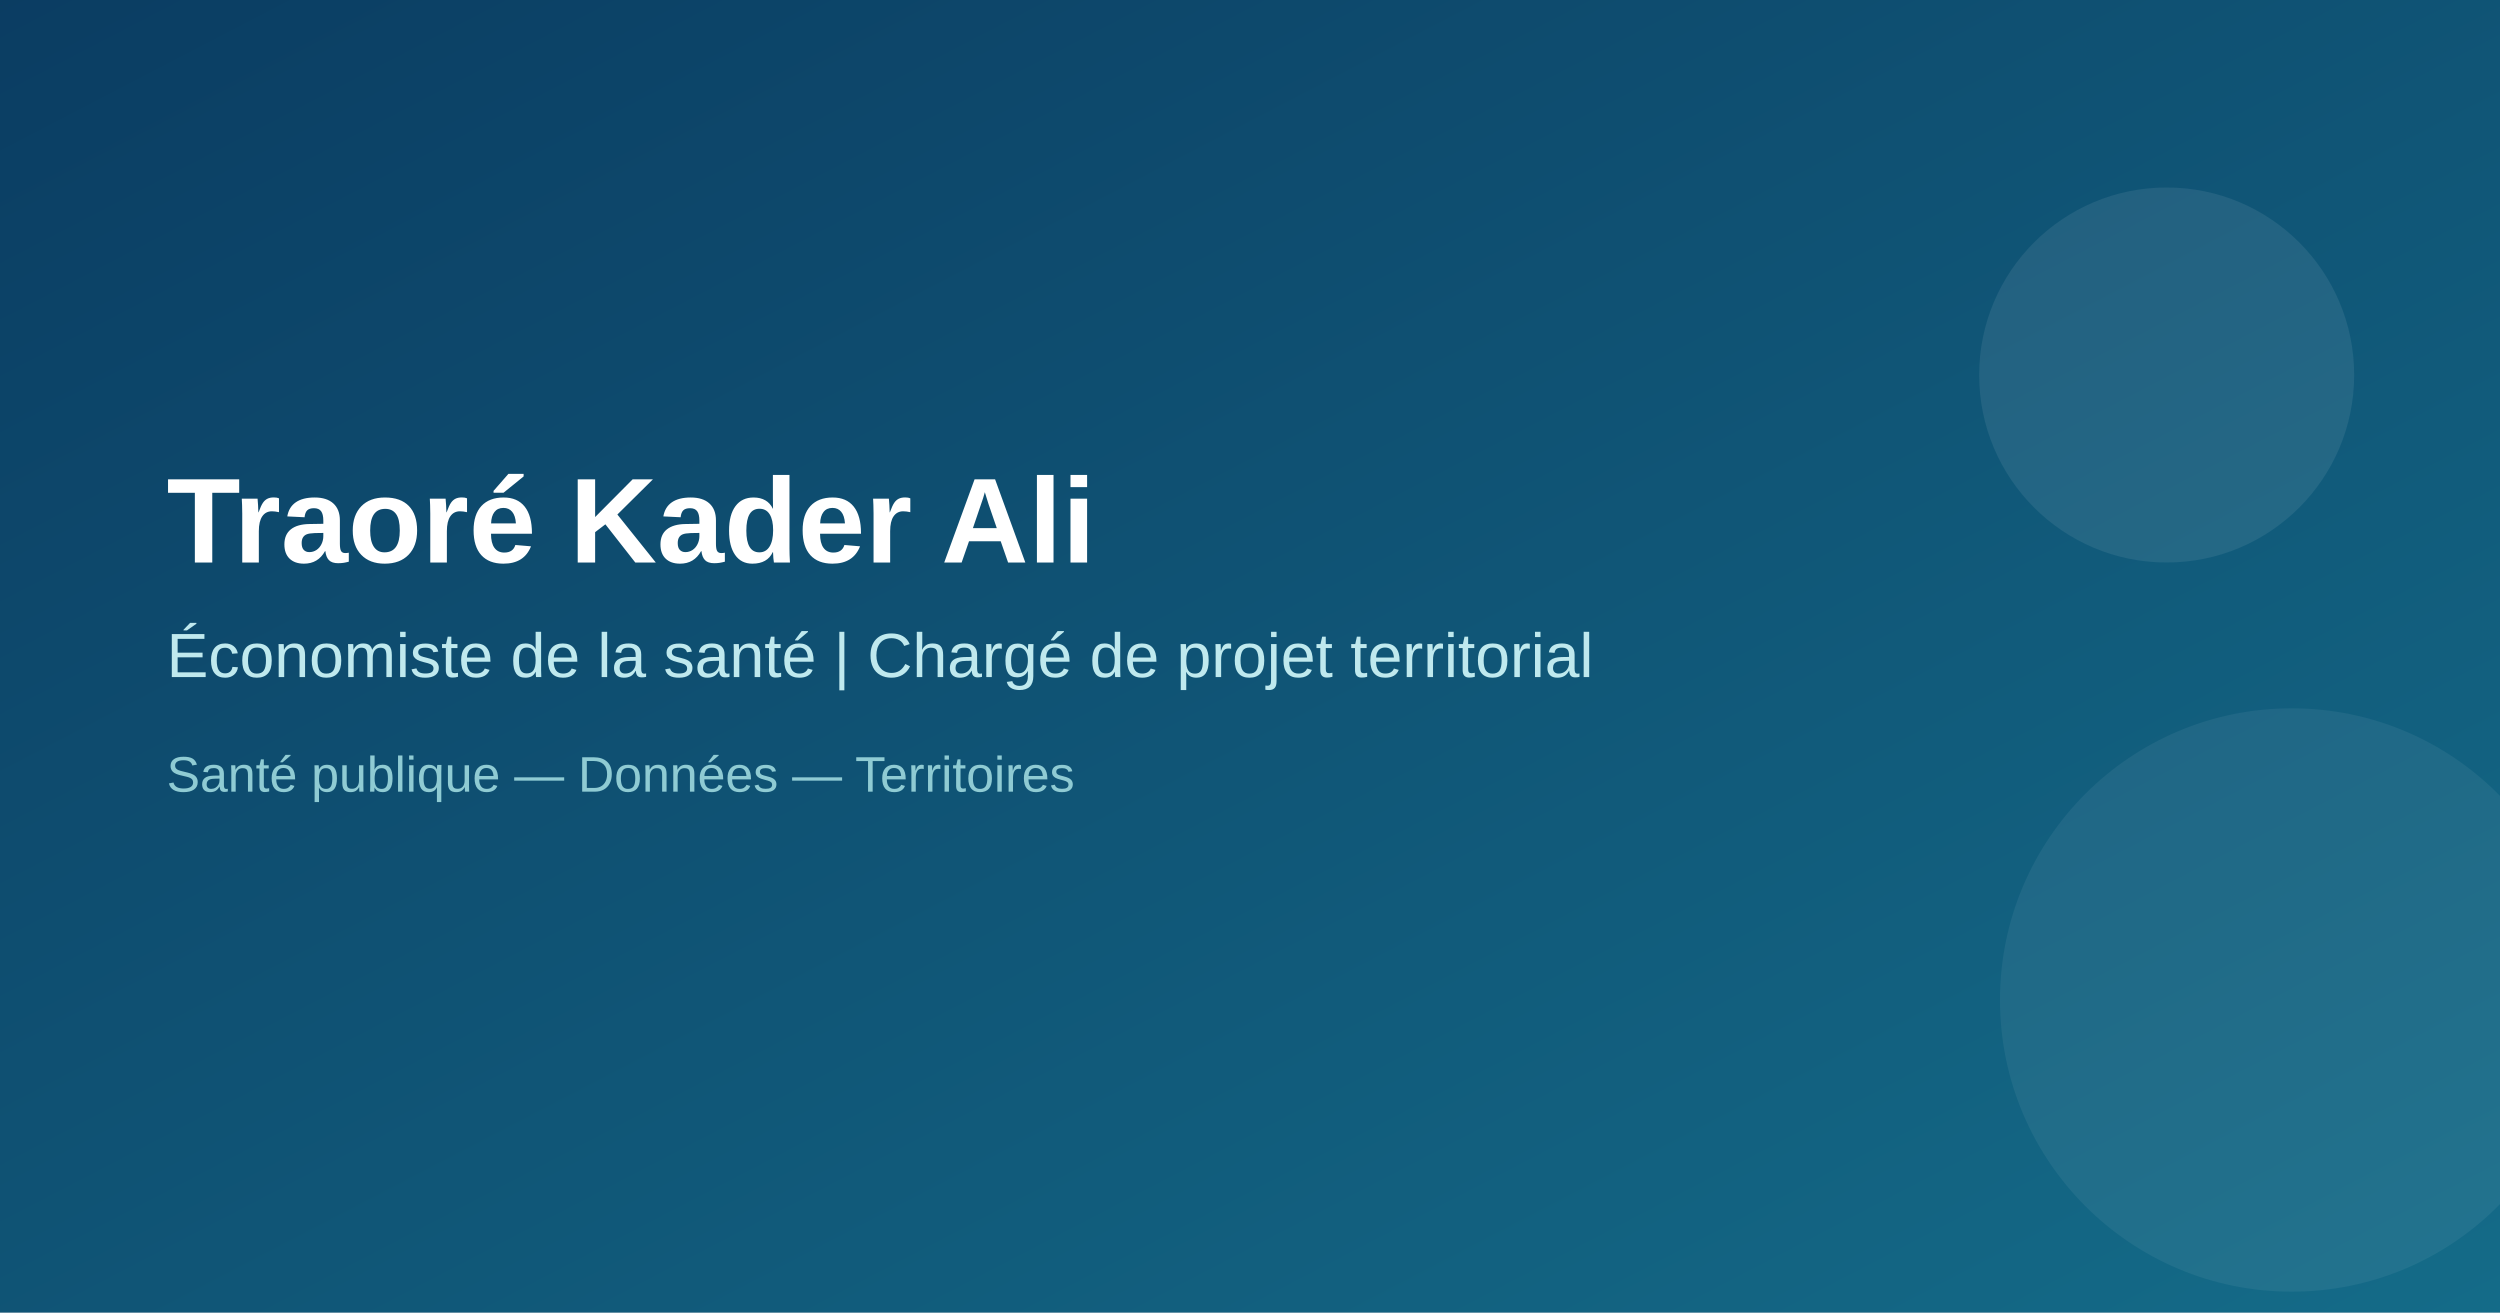
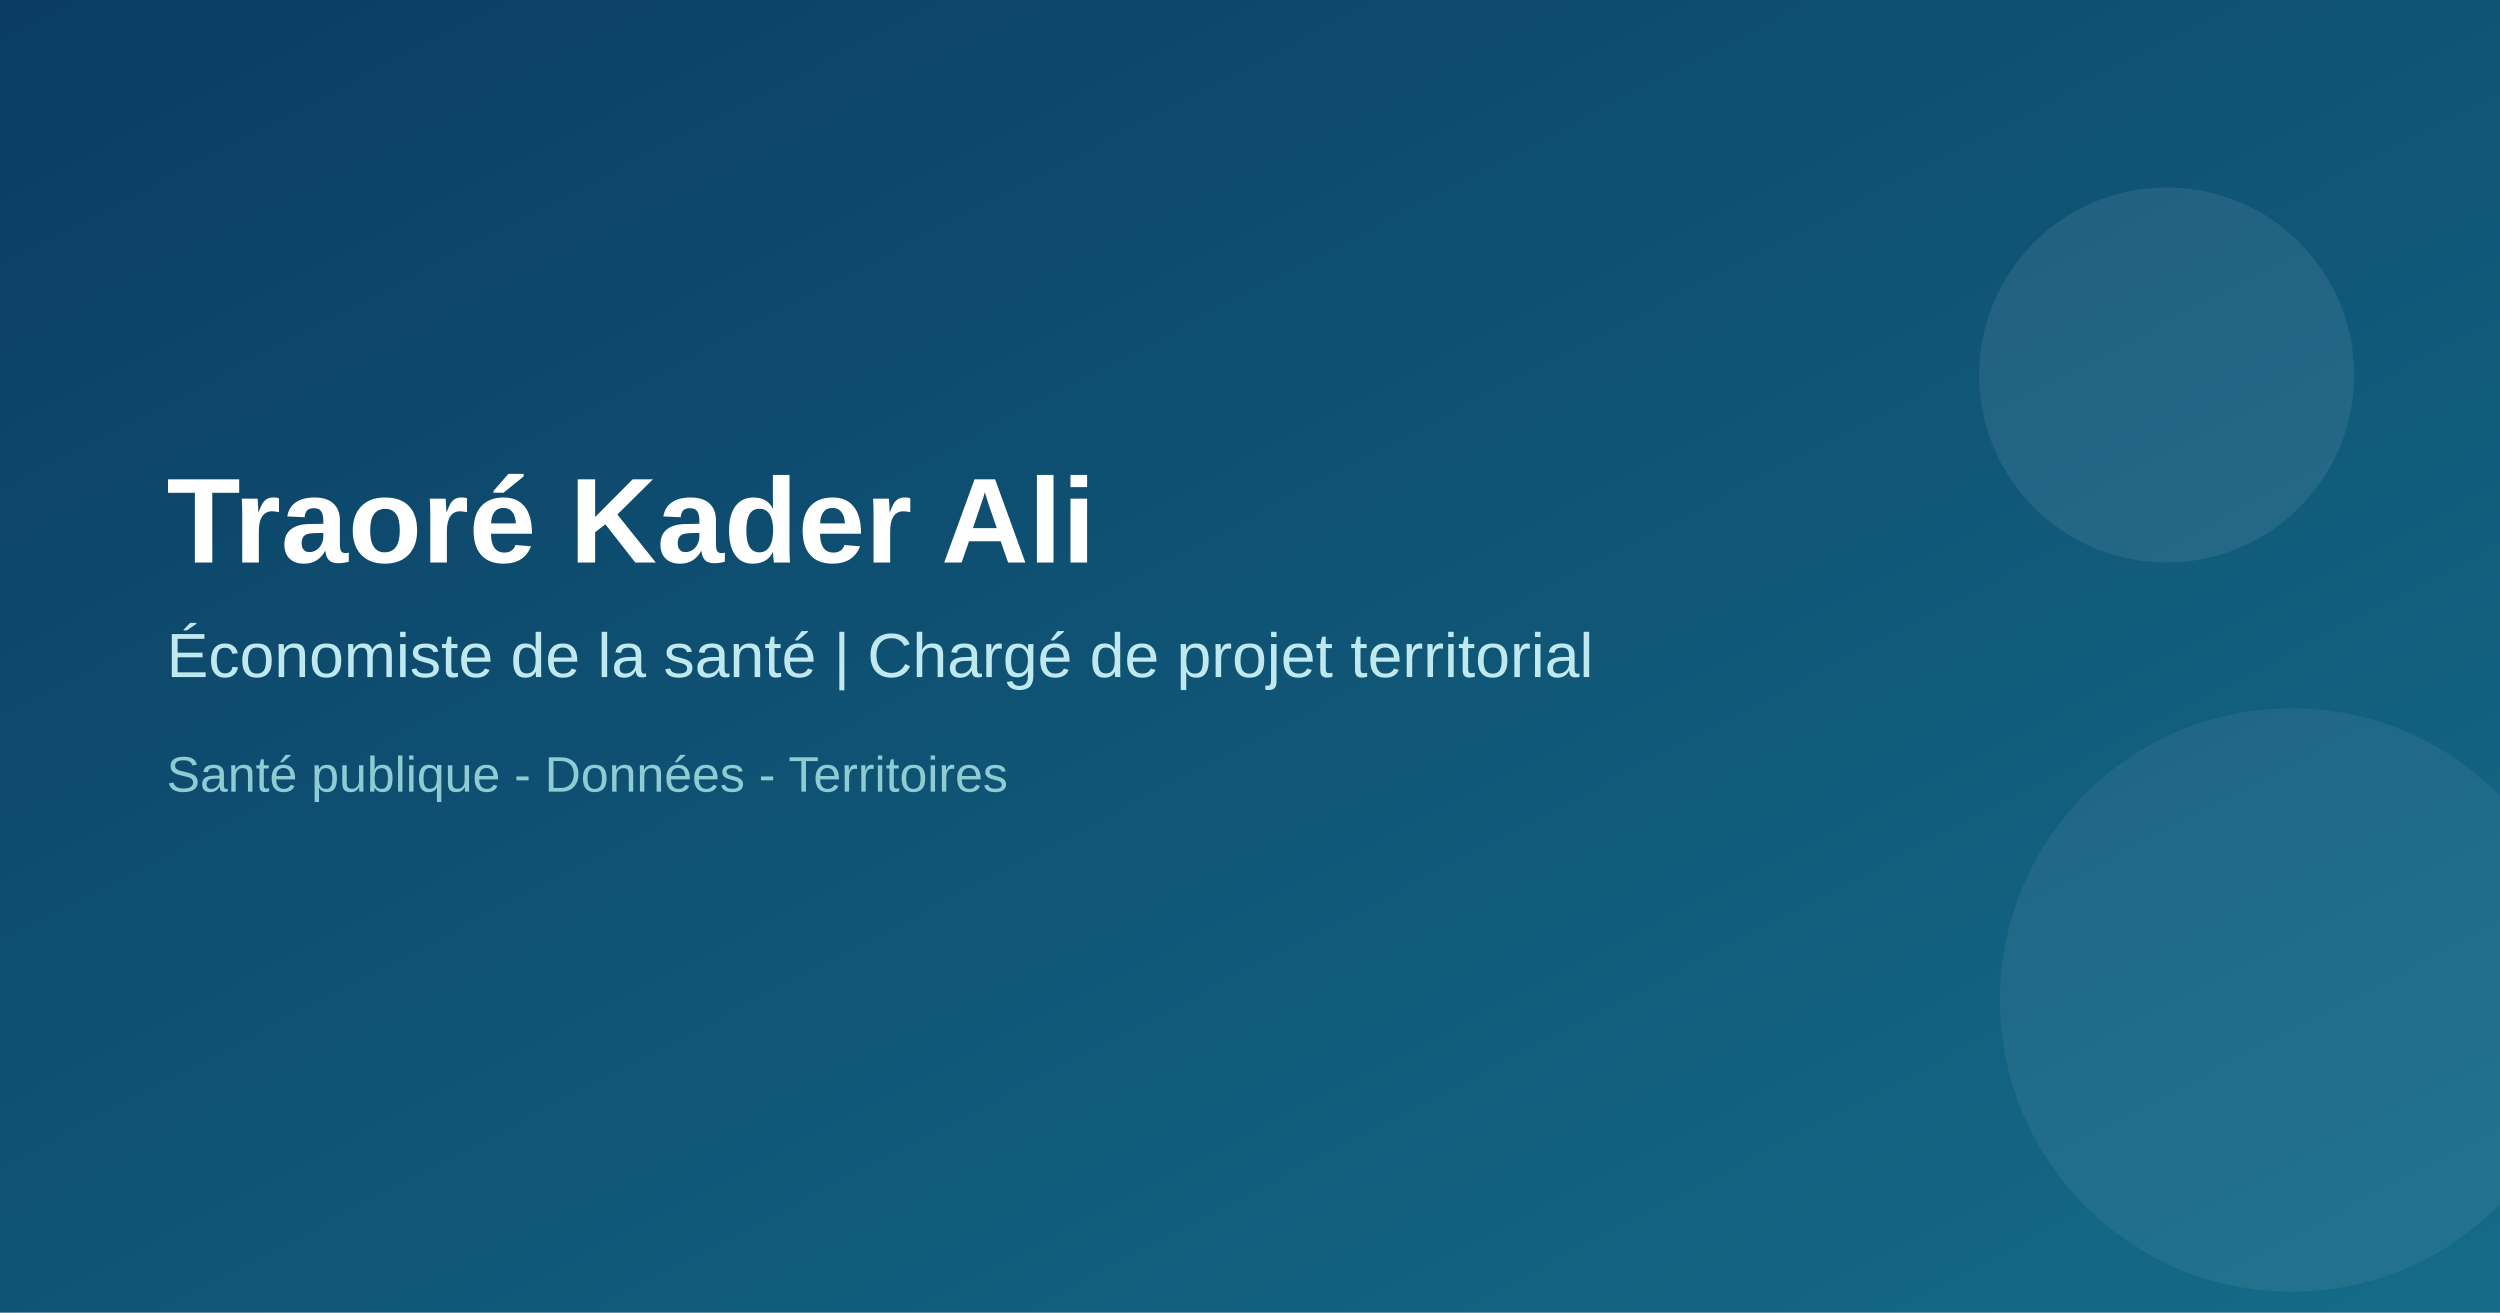
<svg xmlns="http://www.w3.org/2000/svg" viewBox="0 0 1200 630">
  <rect width="1200" height="630" fill="#0B3D62" />
  <rect x="0" y="0" width="1200" height="630" fill="url(#g)" opacity="0.5" />
  <defs>
    <linearGradient id="g" x1="0" y1="0" x2="1" y2="1">
      <stop offset="0%" stop-color="#0B3D62" />
      <stop offset="100%" stop-color="#1E9AAE" />
    </linearGradient>
  </defs>
  <text x="80" y="270" font-family="Arial, sans-serif" font-size="58" font-weight="700" fill="#FFFFFF">Traoré Kader Ali</text>
  <text x="80" y="325" font-family="Arial, sans-serif" font-size="30" fill="#BFE9EE">Économiste de la santé | Chargé de projet territorial</text>
-   <text x="80" y="380" font-family="Arial, sans-serif" font-size="24" fill="#8FCBD3">Santé publique — Données — Territoires</text>
+   <text x="80" y="380" font-family="Arial, sans-serif" font-size="24" fill="#8FCBD3">Santé publique - Données - Territoires</text>
  <circle cx="1040" cy="180" r="90" fill="#ffffff" opacity="0.08" />
  <circle cx="1100" cy="480" r="140" fill="#ffffff" opacity="0.06" />
</svg>
